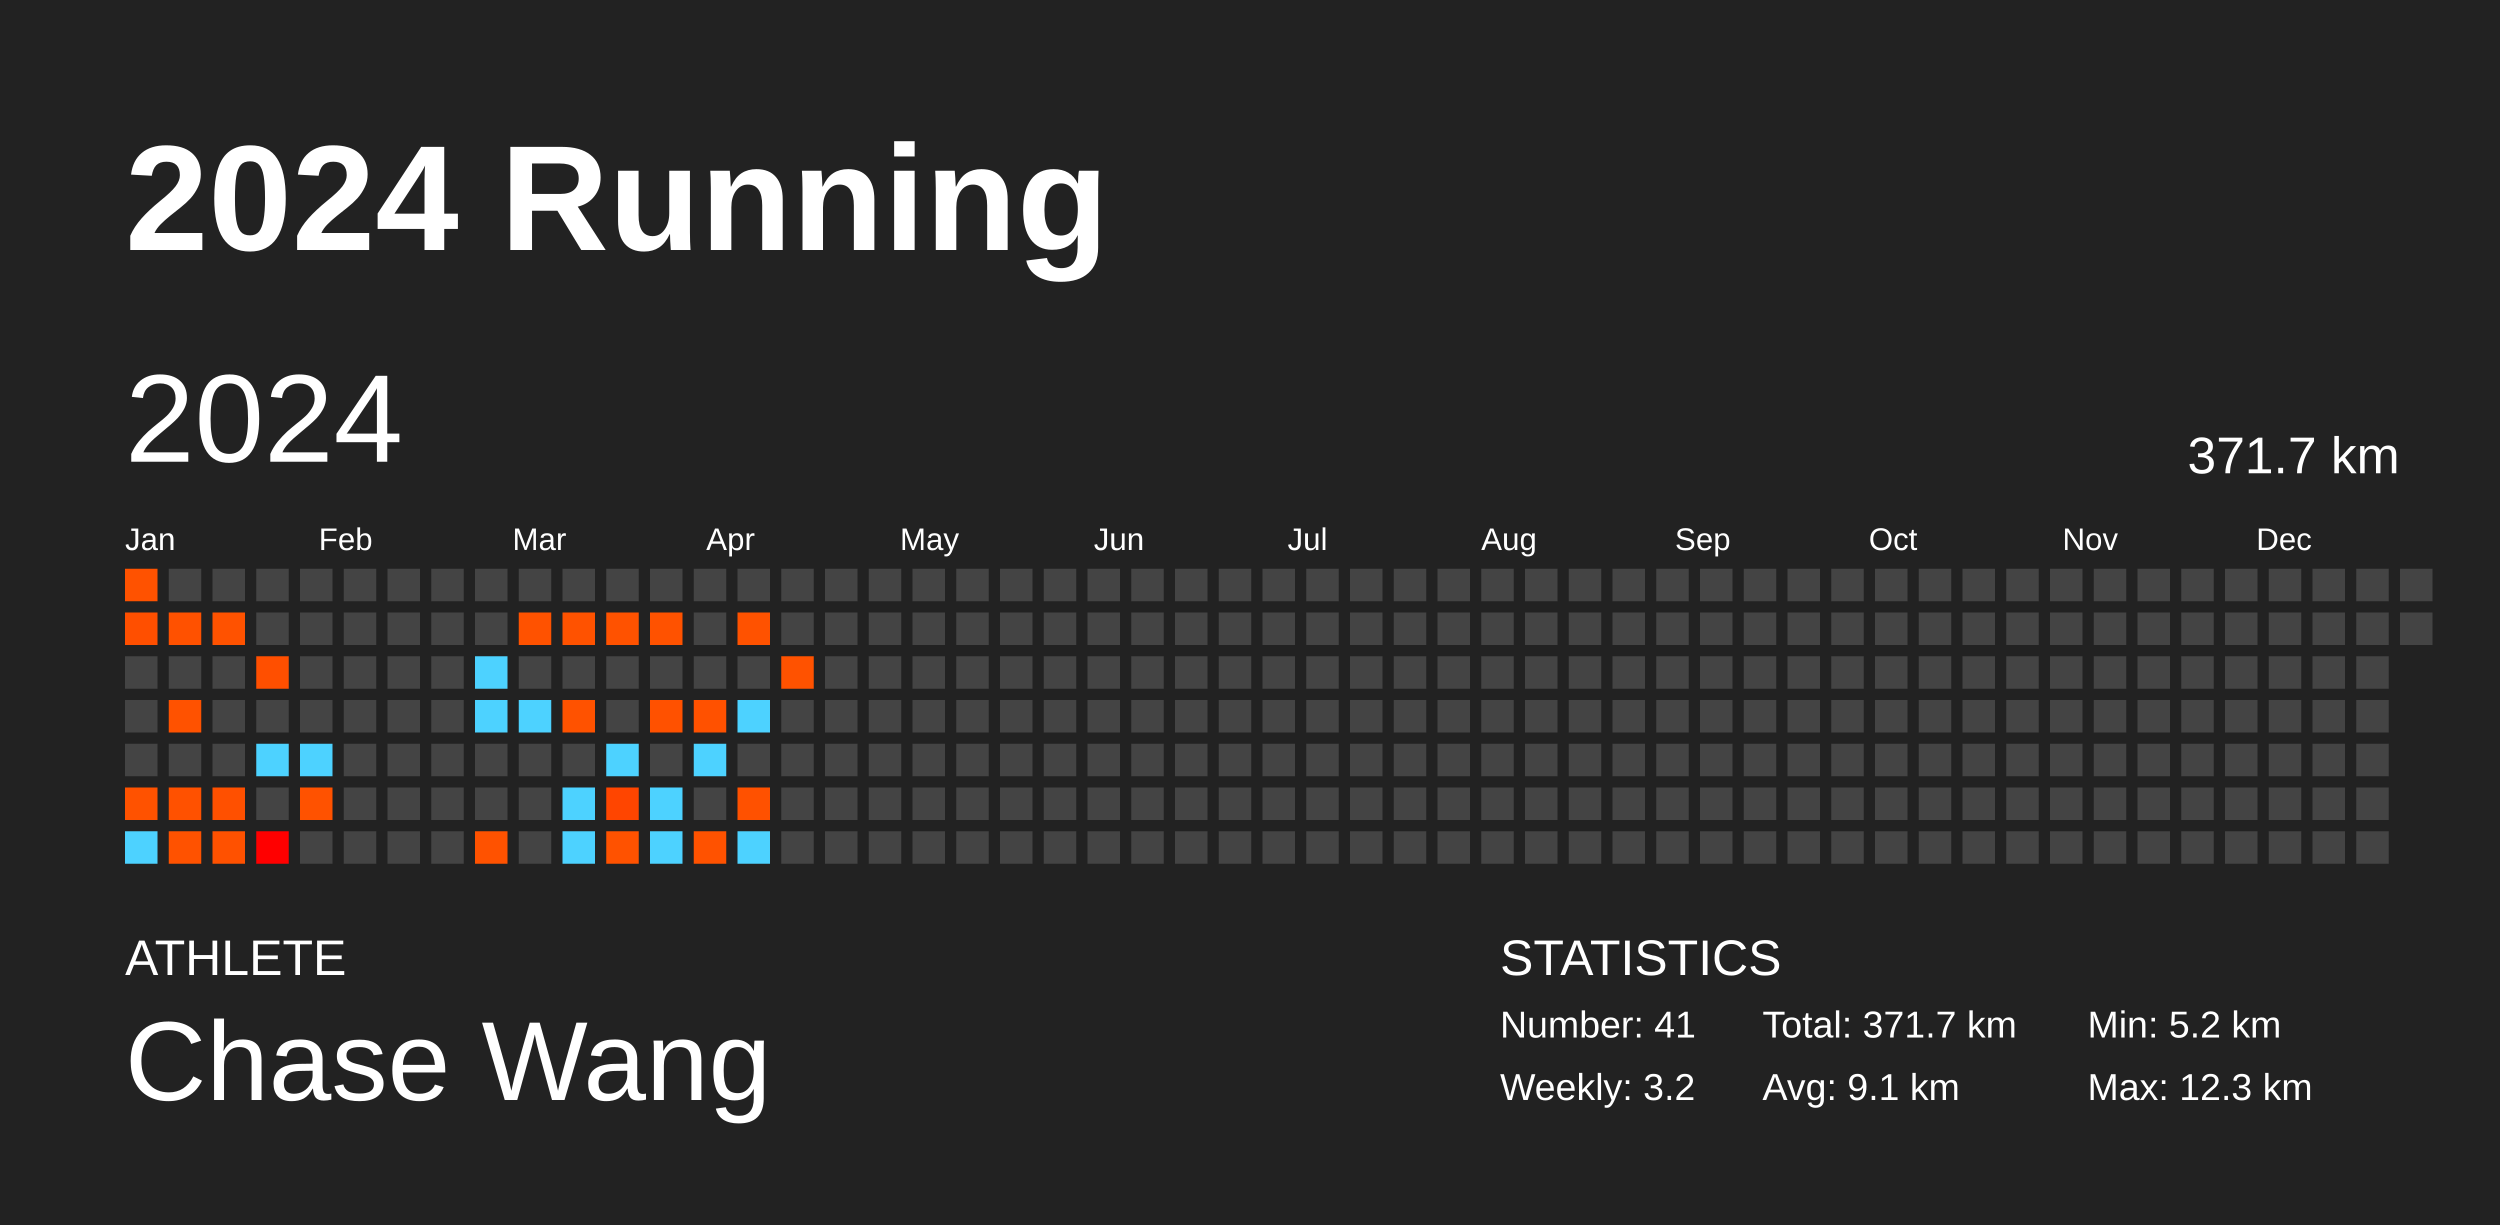
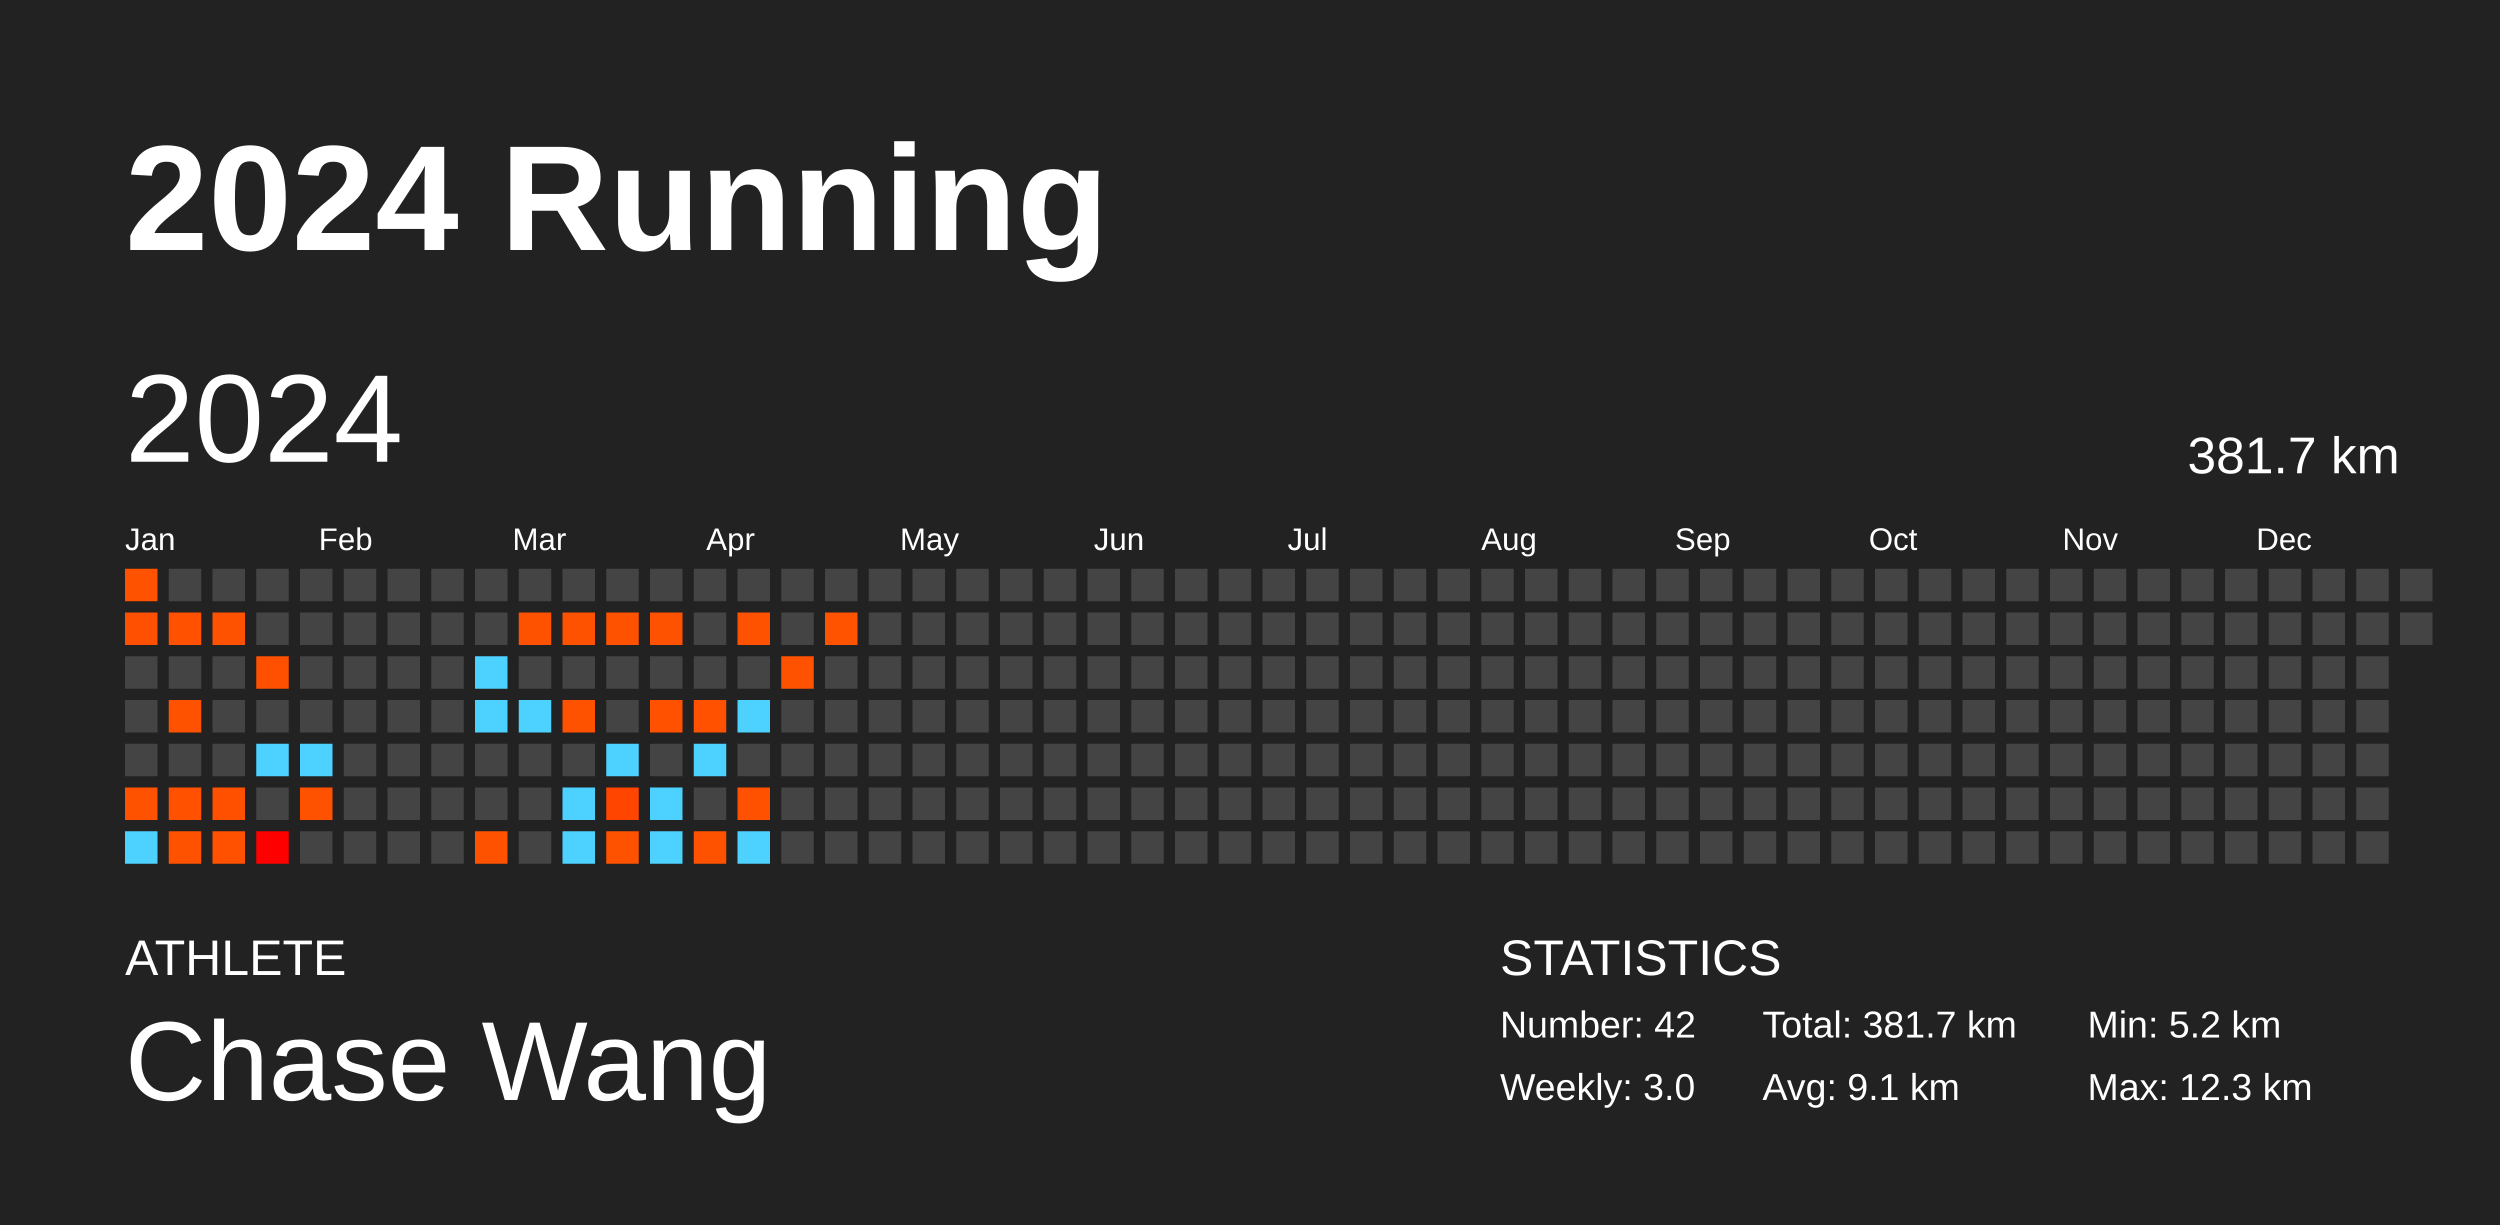
<svg xmlns="http://www.w3.org/2000/svg" baseProfile="full" height="98mm" version="1.1" viewBox="0,0,200,98" width="200mm">
  <defs />
  <rect fill="#222222" height="98" width="200" x="0" y="0" />
  <text fill="#FFFFFF" style="font-size:12px; font-family:Arial; font-weight:bold;" x="10" y="20">2024 Running</text>
  <text fill="#FFFFFF" style="font-size:4px; font-family:Arial" x="10" y="78">ATHLETE</text>
  <text fill="#FFFFFF" style="font-size:9px; font-family:Arial" x="10" y="88">Chase Wang</text>
  <text fill="#FFFFFF" style="font-size:4px; font-family:Arial" x="120" y="78">STATISTICS</text>
-   <text fill="#FFFFFF" style="font-size:3px; font-family:Arial" x="120" y="83">Number: 41</text>
-   <text fill="#FFFFFF" style="font-size:3px; font-family:Arial" x="120" y="88">Weekly: 3.2</text>
-   <text fill="#FFFFFF" style="font-size:3px; font-family:Arial" x="141" y="83">Total: 371.7 km</text>
+   <text fill="#FFFFFF" style="font-size:3px; font-family:Arial" x="120" y="83">Number: 42</text>
+   <text fill="#FFFFFF" style="font-size:3px; font-family:Arial" x="120" y="88">Weekly: 3.0</text>
+   <text fill="#FFFFFF" style="font-size:3px; font-family:Arial" x="141" y="83">Total: 381.7 km</text>
  <text fill="#FFFFFF" style="font-size:3px; font-family:Arial" x="141" y="88">Avg: 9.1 km</text>
  <text fill="#FFFFFF" style="font-size:3px; font-family:Arial" x="167" y="83">Min: 5.2 km</text>
  <text fill="#FFFFFF" style="font-size:3px; font-family:Arial" x="167" y="88">Max: 12.3 km</text>
  <text dominant-baseline="hanging" fill="#FFFFFF" style="font-size:10.0px; font-family:Arial;" x="10" y="30">2024</text>
-   <text dominant-baseline="hanging" fill="#FFFFFF" style="font-size:4.125px; font-family:Arial;" x="175" y="35">371.7 km</text>
+   <text dominant-baseline="hanging" fill="#FFFFFF" style="font-size:4.125px; font-family:Arial;" x="175" y="35">381.7 km</text>
  <text fill="#FFFFFF" style="font-size:2.5px; font-family:Arial" x="10.0" y="44">Jan</text>
  <text fill="#FFFFFF" style="font-size:2.5px; font-family:Arial" x="25.5" y="44">Feb</text>
  <text fill="#FFFFFF" style="font-size:2.5px; font-family:Arial" x="41.0" y="44">Mar</text>
  <text fill="#FFFFFF" style="font-size:2.5px; font-family:Arial" x="56.5" y="44">Apr</text>
  <text fill="#FFFFFF" style="font-size:2.5px; font-family:Arial" x="72.0" y="44">May</text>
  <text fill="#FFFFFF" style="font-size:2.5px; font-family:Arial" x="87.5" y="44">Jun</text>
  <text fill="#FFFFFF" style="font-size:2.5px; font-family:Arial" x="103.0" y="44">Jul</text>
  <text fill="#FFFFFF" style="font-size:2.5px; font-family:Arial" x="118.5" y="44">Aug</text>
  <text fill="#FFFFFF" style="font-size:2.5px; font-family:Arial" x="134.0" y="44">Sep</text>
  <text fill="#FFFFFF" style="font-size:2.5px; font-family:Arial" x="149.5" y="44">Oct</text>
  <text fill="#FFFFFF" style="font-size:2.5px; font-family:Arial" x="165.0" y="44">Nov</text>
  <text fill="#FFFFFF" style="font-size:2.5px; font-family:Arial" x="180.5" y="44">Dec</text>
  <rect fill="#ff5200" height="2.6" width="2.6" x="10.0" y="45.5" />
  <rect fill="#ff4f00" height="2.6" width="2.6" x="10.0" y="49.0" />
  <rect fill="#444444" height="2.6" width="2.6" x="10.0" y="52.5" />
  <rect fill="#444444" height="2.6" width="2.6" x="10.0" y="56.0" />
  <rect fill="#444444" height="2.6" width="2.6" x="10.0" y="59.5" />
  <rect fill="#ff5200" height="2.6" width="2.6" x="10.0" y="63.0" />
  <rect fill="#4dd2ff" height="2.6" width="2.6" x="10.0" y="66.5" />
  <rect fill="#444444" height="2.6" width="2.6" x="13.5" y="45.5" />
  <rect fill="#ff5100" height="2.6" width="2.6" x="13.5" y="49.0" />
  <rect fill="#444444" height="2.6" width="2.6" x="13.5" y="52.5" />
  <rect fill="#ff5200" height="2.6" width="2.6" x="13.5" y="56.0" />
  <rect fill="#444444" height="2.6" width="2.6" x="13.5" y="59.5" />
  <rect fill="#ff5100" height="2.6" width="2.6" x="13.5" y="63.0" />
  <rect fill="#ff5200" height="2.6" width="2.6" x="13.5" y="66.5" />
  <rect fill="#444444" height="2.6" width="2.6" x="17.0" y="45.5" />
  <rect fill="#ff5200" height="2.6" width="2.6" x="17.0" y="49.0" />
  <rect fill="#444444" height="2.6" width="2.6" x="17.0" y="52.5" />
  <rect fill="#444444" height="2.6" width="2.6" x="17.0" y="56.0" />
  <rect fill="#444444" height="2.6" width="2.6" x="17.0" y="59.5" />
  <rect fill="#ff5000" height="2.6" width="2.6" x="17.0" y="63.0" />
  <rect fill="#ff5100" height="2.6" width="2.6" x="17.0" y="66.5" />
  <rect fill="#444444" height="2.6" width="2.6" x="20.5" y="45.5" />
  <rect fill="#444444" height="2.6" width="2.6" x="20.5" y="49.0" />
  <rect fill="#ff4f00" height="2.6" width="2.6" x="20.5" y="52.5" />
  <rect fill="#444444" height="2.6" width="2.6" x="20.5" y="56.0" />
  <rect fill="#4dd2ff" height="2.6" width="2.6" x="20.5" y="59.5" />
  <rect fill="#444444" height="2.6" width="2.6" x="20.5" y="63.0" />
  <rect fill="#ff0000" height="2.6" width="2.6" x="20.5" y="66.5" />
  <rect fill="#444444" height="2.6" width="2.6" x="24.0" y="45.5" />
  <rect fill="#444444" height="2.6" width="2.6" x="24.0" y="49.0" />
  <rect fill="#444444" height="2.6" width="2.6" x="24.0" y="52.5" />
  <rect fill="#444444" height="2.6" width="2.6" x="24.0" y="56.0" />
  <rect fill="#4dd2ff" height="2.6" width="2.6" x="24.0" y="59.5" />
  <rect fill="#ff5200" height="2.6" width="2.6" x="24.0" y="63.0" />
  <rect fill="#444444" height="2.6" width="2.6" x="24.0" y="66.5" />
  <rect fill="#444444" height="2.6" width="2.6" x="27.5" y="45.5" />
  <rect fill="#444444" height="2.6" width="2.6" x="27.5" y="49.0" />
  <rect fill="#444444" height="2.6" width="2.6" x="27.5" y="52.5" />
  <rect fill="#444444" height="2.6" width="2.6" x="27.5" y="56.0" />
  <rect fill="#444444" height="2.6" width="2.6" x="27.5" y="59.5" />
  <rect fill="#444444" height="2.6" width="2.6" x="27.5" y="63.0" />
  <rect fill="#444444" height="2.6" width="2.6" x="27.5" y="66.5" />
  <rect fill="#444444" height="2.6" width="2.6" x="31.0" y="45.5" />
  <rect fill="#444444" height="2.6" width="2.6" x="31.0" y="49.0" />
  <rect fill="#444444" height="2.6" width="2.6" x="31.0" y="52.5" />
  <rect fill="#444444" height="2.6" width="2.6" x="31.0" y="56.0" />
  <rect fill="#444444" height="2.6" width="2.6" x="31.0" y="59.5" />
  <rect fill="#444444" height="2.6" width="2.6" x="31.0" y="63.0" />
  <rect fill="#444444" height="2.6" width="2.6" x="31.0" y="66.5" />
  <rect fill="#444444" height="2.6" width="2.6" x="34.5" y="45.5" />
  <rect fill="#444444" height="2.6" width="2.6" x="34.5" y="49.0" />
  <rect fill="#444444" height="2.6" width="2.6" x="34.5" y="52.5" />
  <rect fill="#444444" height="2.6" width="2.6" x="34.5" y="56.0" />
  <rect fill="#444444" height="2.6" width="2.6" x="34.5" y="59.5" />
  <rect fill="#444444" height="2.6" width="2.6" x="34.5" y="63.0" />
  <rect fill="#444444" height="2.6" width="2.6" x="34.5" y="66.5" />
  <rect fill="#444444" height="2.6" width="2.6" x="38.0" y="45.5" />
  <rect fill="#444444" height="2.6" width="2.6" x="38.0" y="49.0" />
  <rect fill="#4dd2ff" height="2.6" width="2.6" x="38.0" y="52.5" />
  <rect fill="#4dd2ff" height="2.6" width="2.6" x="38.0" y="56.0" />
  <rect fill="#444444" height="2.6" width="2.6" x="38.0" y="59.5" />
  <rect fill="#444444" height="2.6" width="2.6" x="38.0" y="63.0" />
  <rect fill="#ff5200" height="2.6" width="2.6" x="38.0" y="66.5" />
  <rect fill="#444444" height="2.6" width="2.6" x="41.5" y="45.5" />
  <rect fill="#ff5200" height="2.6" width="2.6" x="41.5" y="49.0" />
  <rect fill="#444444" height="2.6" width="2.6" x="41.5" y="52.5" />
  <rect fill="#4dd2ff" height="2.6" width="2.6" x="41.5" y="56.0" />
  <rect fill="#444444" height="2.6" width="2.6" x="41.5" y="59.5" />
  <rect fill="#444444" height="2.6" width="2.6" x="41.5" y="63.0" />
  <rect fill="#444444" height="2.6" width="2.6" x="41.5" y="66.5" />
  <rect fill="#444444" height="2.6" width="2.6" x="45.0" y="45.5" />
  <rect fill="#ff5200" height="2.6" width="2.6" x="45.0" y="49.0" />
  <rect fill="#444444" height="2.6" width="2.6" x="45.0" y="52.5" />
  <rect fill="#ff5200" height="2.6" width="2.6" x="45.0" y="56.0" />
  <rect fill="#444444" height="2.6" width="2.6" x="45.0" y="59.5" />
  <rect fill="#4dd2ff" height="2.6" width="2.6" x="45.0" y="63.0" />
  <rect fill="#4dd2ff" height="2.6" width="2.6" x="45.0" y="66.5" />
  <rect fill="#444444" height="2.6" width="2.6" x="48.5" y="45.5" />
  <rect fill="#ff5200" height="2.6" width="2.6" x="48.5" y="49.0" />
  <rect fill="#444444" height="2.6" width="2.6" x="48.5" y="52.5" />
  <rect fill="#444444" height="2.6" width="2.6" x="48.5" y="56.0" />
  <rect fill="#4dd2ff" height="2.6" width="2.6" x="48.5" y="59.5" />
  <rect fill="#ff4500" height="2.6" width="2.6" x="48.5" y="63.0" />
  <rect fill="#ff5200" height="2.6" width="2.6" x="48.5" y="66.5" />
  <rect fill="#444444" height="2.6" width="2.6" x="52.0" y="45.5" />
  <rect fill="#ff5200" height="2.6" width="2.6" x="52.0" y="49.0" />
  <rect fill="#444444" height="2.6" width="2.6" x="52.0" y="52.5" />
  <rect fill="#ff5100" height="2.6" width="2.6" x="52.0" y="56.0" />
  <rect fill="#444444" height="2.6" width="2.6" x="52.0" y="59.5" />
  <rect fill="#4dd2ff" height="2.6" width="2.6" x="52.0" y="63.0" />
  <rect fill="#4dd2ff" height="2.6" width="2.6" x="52.0" y="66.5" />
  <rect fill="#444444" height="2.6" width="2.6" x="55.5" y="45.5" />
  <rect fill="#444444" height="2.6" width="2.6" x="55.5" y="49.0" />
  <rect fill="#444444" height="2.6" width="2.6" x="55.5" y="52.5" />
  <rect fill="#ff5100" height="2.6" width="2.6" x="55.5" y="56.0" />
  <rect fill="#4dd2ff" height="2.6" width="2.6" x="55.5" y="59.5" />
  <rect fill="#444444" height="2.6" width="2.6" x="55.5" y="63.0" />
  <rect fill="#ff5200" height="2.6" width="2.6" x="55.5" y="66.5" />
  <rect fill="#444444" height="2.6" width="2.6" x="59.0" y="45.5" />
  <rect fill="#ff5200" height="2.6" width="2.6" x="59.0" y="49.0" />
  <rect fill="#444444" height="2.6" width="2.6" x="59.0" y="52.5" />
  <rect fill="#4dd2ff" height="2.6" width="2.6" x="59.0" y="56.0" />
  <rect fill="#444444" height="2.6" width="2.6" x="59.0" y="59.5" />
  <rect fill="#ff5100" height="2.6" width="2.6" x="59.0" y="63.0" />
  <rect fill="#4dd2ff" height="2.6" width="2.6" x="59.0" y="66.5" />
  <rect fill="#444444" height="2.6" width="2.6" x="62.5" y="45.5" />
  <rect fill="#444444" height="2.6" width="2.6" x="62.5" y="49.0" />
  <rect fill="#ff5200" height="2.6" width="2.6" x="62.5" y="52.5" />
  <rect fill="#444444" height="2.6" width="2.6" x="62.5" y="56.0" />
  <rect fill="#444444" height="2.6" width="2.6" x="62.5" y="59.5" />
  <rect fill="#444444" height="2.6" width="2.6" x="62.5" y="63.0" />
  <rect fill="#444444" height="2.6" width="2.6" x="62.5" y="66.5" />
  <rect fill="#444444" height="2.6" width="2.6" x="66.0" y="45.5" />
-   <rect fill="#444444" height="2.6" width="2.6" x="66.0" y="49.0" />
+   <rect fill="#ff5300" height="2.6" width="2.6" x="66.0" y="49.0" />
  <rect fill="#444444" height="2.6" width="2.6" x="66.0" y="52.5" />
  <rect fill="#444444" height="2.6" width="2.6" x="66.0" y="56.0" />
  <rect fill="#444444" height="2.6" width="2.6" x="66.0" y="59.5" />
  <rect fill="#444444" height="2.6" width="2.6" x="66.0" y="63.0" />
  <rect fill="#444444" height="2.6" width="2.6" x="66.0" y="66.5" />
  <rect fill="#444444" height="2.6" width="2.6" x="69.5" y="45.5" />
  <rect fill="#444444" height="2.6" width="2.6" x="69.5" y="49.0" />
  <rect fill="#444444" height="2.6" width="2.6" x="69.5" y="52.5" />
  <rect fill="#444444" height="2.6" width="2.6" x="69.5" y="56.0" />
  <rect fill="#444444" height="2.6" width="2.6" x="69.5" y="59.5" />
  <rect fill="#444444" height="2.6" width="2.6" x="69.5" y="63.0" />
  <rect fill="#444444" height="2.6" width="2.6" x="69.5" y="66.5" />
  <rect fill="#444444" height="2.6" width="2.6" x="73.0" y="45.5" />
  <rect fill="#444444" height="2.6" width="2.6" x="73.0" y="49.0" />
  <rect fill="#444444" height="2.6" width="2.6" x="73.0" y="52.5" />
  <rect fill="#444444" height="2.6" width="2.6" x="73.0" y="56.0" />
  <rect fill="#444444" height="2.6" width="2.6" x="73.0" y="59.5" />
  <rect fill="#444444" height="2.6" width="2.6" x="73.0" y="63.0" />
  <rect fill="#444444" height="2.6" width="2.6" x="73.0" y="66.5" />
  <rect fill="#444444" height="2.6" width="2.6" x="76.5" y="45.5" />
  <rect fill="#444444" height="2.6" width="2.6" x="76.5" y="49.0" />
  <rect fill="#444444" height="2.6" width="2.6" x="76.5" y="52.5" />
  <rect fill="#444444" height="2.6" width="2.6" x="76.5" y="56.0" />
  <rect fill="#444444" height="2.6" width="2.6" x="76.5" y="59.5" />
  <rect fill="#444444" height="2.6" width="2.6" x="76.5" y="63.0" />
  <rect fill="#444444" height="2.6" width="2.6" x="76.5" y="66.5" />
  <rect fill="#444444" height="2.6" width="2.6" x="80.0" y="45.5" />
  <rect fill="#444444" height="2.6" width="2.6" x="80.0" y="49.0" />
  <rect fill="#444444" height="2.6" width="2.6" x="80.0" y="52.5" />
  <rect fill="#444444" height="2.6" width="2.6" x="80.0" y="56.0" />
  <rect fill="#444444" height="2.6" width="2.6" x="80.0" y="59.5" />
  <rect fill="#444444" height="2.6" width="2.6" x="80.0" y="63.0" />
  <rect fill="#444444" height="2.6" width="2.6" x="80.0" y="66.5" />
  <rect fill="#444444" height="2.6" width="2.6" x="83.5" y="45.5" />
  <rect fill="#444444" height="2.6" width="2.6" x="83.5" y="49.0" />
  <rect fill="#444444" height="2.6" width="2.6" x="83.5" y="52.5" />
  <rect fill="#444444" height="2.6" width="2.6" x="83.5" y="56.0" />
  <rect fill="#444444" height="2.6" width="2.6" x="83.5" y="59.5" />
  <rect fill="#444444" height="2.6" width="2.6" x="83.5" y="63.0" />
  <rect fill="#444444" height="2.6" width="2.6" x="83.5" y="66.5" />
  <rect fill="#444444" height="2.6" width="2.6" x="87.0" y="45.5" />
  <rect fill="#444444" height="2.6" width="2.6" x="87.0" y="49.0" />
  <rect fill="#444444" height="2.6" width="2.6" x="87.0" y="52.5" />
  <rect fill="#444444" height="2.6" width="2.6" x="87.0" y="56.0" />
  <rect fill="#444444" height="2.6" width="2.6" x="87.0" y="59.5" />
  <rect fill="#444444" height="2.6" width="2.6" x="87.0" y="63.0" />
  <rect fill="#444444" height="2.6" width="2.6" x="87.0" y="66.5" />
  <rect fill="#444444" height="2.6" width="2.6" x="90.5" y="45.5" />
  <rect fill="#444444" height="2.6" width="2.6" x="90.5" y="49.0" />
  <rect fill="#444444" height="2.6" width="2.6" x="90.5" y="52.5" />
  <rect fill="#444444" height="2.6" width="2.6" x="90.5" y="56.0" />
  <rect fill="#444444" height="2.6" width="2.6" x="90.5" y="59.5" />
  <rect fill="#444444" height="2.6" width="2.6" x="90.5" y="63.0" />
  <rect fill="#444444" height="2.6" width="2.6" x="90.5" y="66.5" />
  <rect fill="#444444" height="2.6" width="2.6" x="94.0" y="45.5" />
  <rect fill="#444444" height="2.6" width="2.6" x="94.0" y="49.0" />
  <rect fill="#444444" height="2.6" width="2.6" x="94.0" y="52.5" />
  <rect fill="#444444" height="2.6" width="2.6" x="94.0" y="56.0" />
  <rect fill="#444444" height="2.6" width="2.6" x="94.0" y="59.5" />
  <rect fill="#444444" height="2.6" width="2.6" x="94.0" y="63.0" />
  <rect fill="#444444" height="2.6" width="2.6" x="94.0" y="66.5" />
  <rect fill="#444444" height="2.6" width="2.6" x="97.5" y="45.5" />
  <rect fill="#444444" height="2.6" width="2.6" x="97.5" y="49.0" />
  <rect fill="#444444" height="2.6" width="2.6" x="97.5" y="52.5" />
  <rect fill="#444444" height="2.6" width="2.6" x="97.5" y="56.0" />
  <rect fill="#444444" height="2.6" width="2.6" x="97.5" y="59.5" />
  <rect fill="#444444" height="2.6" width="2.6" x="97.5" y="63.0" />
  <rect fill="#444444" height="2.6" width="2.6" x="97.5" y="66.5" />
  <rect fill="#444444" height="2.6" width="2.6" x="101.0" y="45.5" />
  <rect fill="#444444" height="2.6" width="2.6" x="101.0" y="49.0" />
  <rect fill="#444444" height="2.6" width="2.6" x="101.0" y="52.5" />
  <rect fill="#444444" height="2.6" width="2.6" x="101.0" y="56.0" />
  <rect fill="#444444" height="2.6" width="2.6" x="101.0" y="59.5" />
  <rect fill="#444444" height="2.6" width="2.6" x="101.0" y="63.0" />
  <rect fill="#444444" height="2.6" width="2.6" x="101.0" y="66.5" />
  <rect fill="#444444" height="2.6" width="2.6" x="104.5" y="45.5" />
  <rect fill="#444444" height="2.6" width="2.6" x="104.5" y="49.0" />
  <rect fill="#444444" height="2.6" width="2.6" x="104.5" y="52.5" />
  <rect fill="#444444" height="2.6" width="2.6" x="104.5" y="56.0" />
  <rect fill="#444444" height="2.6" width="2.6" x="104.5" y="59.5" />
  <rect fill="#444444" height="2.6" width="2.6" x="104.5" y="63.0" />
  <rect fill="#444444" height="2.6" width="2.6" x="104.5" y="66.5" />
  <rect fill="#444444" height="2.6" width="2.6" x="108.0" y="45.5" />
  <rect fill="#444444" height="2.6" width="2.6" x="108.0" y="49.0" />
  <rect fill="#444444" height="2.6" width="2.6" x="108.0" y="52.5" />
  <rect fill="#444444" height="2.6" width="2.6" x="108.0" y="56.0" />
  <rect fill="#444444" height="2.6" width="2.6" x="108.0" y="59.5" />
  <rect fill="#444444" height="2.6" width="2.6" x="108.0" y="63.0" />
  <rect fill="#444444" height="2.6" width="2.6" x="108.0" y="66.5" />
  <rect fill="#444444" height="2.6" width="2.6" x="111.5" y="45.5" />
  <rect fill="#444444" height="2.6" width="2.6" x="111.5" y="49.0" />
  <rect fill="#444444" height="2.6" width="2.6" x="111.5" y="52.5" />
  <rect fill="#444444" height="2.6" width="2.6" x="111.5" y="56.0" />
  <rect fill="#444444" height="2.6" width="2.6" x="111.5" y="59.5" />
  <rect fill="#444444" height="2.6" width="2.6" x="111.5" y="63.0" />
  <rect fill="#444444" height="2.6" width="2.6" x="111.5" y="66.5" />
  <rect fill="#444444" height="2.6" width="2.6" x="115.0" y="45.5" />
  <rect fill="#444444" height="2.6" width="2.6" x="115.0" y="49.0" />
  <rect fill="#444444" height="2.6" width="2.6" x="115.0" y="52.5" />
  <rect fill="#444444" height="2.6" width="2.6" x="115.0" y="56.0" />
  <rect fill="#444444" height="2.6" width="2.6" x="115.0" y="59.5" />
  <rect fill="#444444" height="2.6" width="2.6" x="115.0" y="63.0" />
  <rect fill="#444444" height="2.6" width="2.6" x="115.0" y="66.5" />
  <rect fill="#444444" height="2.6" width="2.6" x="118.5" y="45.5" />
  <rect fill="#444444" height="2.6" width="2.6" x="118.5" y="49.0" />
  <rect fill="#444444" height="2.6" width="2.6" x="118.5" y="52.5" />
  <rect fill="#444444" height="2.6" width="2.6" x="118.5" y="56.0" />
  <rect fill="#444444" height="2.6" width="2.6" x="118.5" y="59.5" />
  <rect fill="#444444" height="2.6" width="2.6" x="118.5" y="63.0" />
  <rect fill="#444444" height="2.6" width="2.6" x="118.5" y="66.5" />
  <rect fill="#444444" height="2.6" width="2.6" x="122.0" y="45.5" />
  <rect fill="#444444" height="2.6" width="2.6" x="122.0" y="49.0" />
  <rect fill="#444444" height="2.6" width="2.6" x="122.0" y="52.5" />
  <rect fill="#444444" height="2.6" width="2.6" x="122.0" y="56.0" />
  <rect fill="#444444" height="2.6" width="2.6" x="122.0" y="59.5" />
  <rect fill="#444444" height="2.6" width="2.6" x="122.0" y="63.0" />
  <rect fill="#444444" height="2.6" width="2.6" x="122.0" y="66.5" />
  <rect fill="#444444" height="2.6" width="2.6" x="125.5" y="45.5" />
  <rect fill="#444444" height="2.6" width="2.6" x="125.5" y="49.0" />
  <rect fill="#444444" height="2.6" width="2.6" x="125.5" y="52.5" />
  <rect fill="#444444" height="2.6" width="2.6" x="125.5" y="56.0" />
  <rect fill="#444444" height="2.6" width="2.6" x="125.5" y="59.5" />
  <rect fill="#444444" height="2.6" width="2.6" x="125.5" y="63.0" />
  <rect fill="#444444" height="2.6" width="2.6" x="125.5" y="66.5" />
  <rect fill="#444444" height="2.6" width="2.6" x="129.0" y="45.5" />
  <rect fill="#444444" height="2.6" width="2.6" x="129.0" y="49.0" />
  <rect fill="#444444" height="2.6" width="2.6" x="129.0" y="52.5" />
  <rect fill="#444444" height="2.6" width="2.6" x="129.0" y="56.0" />
  <rect fill="#444444" height="2.6" width="2.6" x="129.0" y="59.5" />
  <rect fill="#444444" height="2.6" width="2.6" x="129.0" y="63.0" />
  <rect fill="#444444" height="2.6" width="2.6" x="129.0" y="66.5" />
  <rect fill="#444444" height="2.6" width="2.6" x="132.5" y="45.5" />
  <rect fill="#444444" height="2.6" width="2.6" x="132.5" y="49.0" />
  <rect fill="#444444" height="2.6" width="2.6" x="132.5" y="52.5" />
  <rect fill="#444444" height="2.6" width="2.6" x="132.5" y="56.0" />
  <rect fill="#444444" height="2.6" width="2.6" x="132.5" y="59.5" />
  <rect fill="#444444" height="2.6" width="2.6" x="132.5" y="63.0" />
  <rect fill="#444444" height="2.6" width="2.6" x="132.5" y="66.5" />
  <rect fill="#444444" height="2.6" width="2.6" x="136.0" y="45.5" />
  <rect fill="#444444" height="2.6" width="2.6" x="136.0" y="49.0" />
  <rect fill="#444444" height="2.6" width="2.6" x="136.0" y="52.5" />
  <rect fill="#444444" height="2.6" width="2.6" x="136.0" y="56.0" />
  <rect fill="#444444" height="2.6" width="2.6" x="136.0" y="59.5" />
  <rect fill="#444444" height="2.6" width="2.6" x="136.0" y="63.0" />
  <rect fill="#444444" height="2.6" width="2.6" x="136.0" y="66.5" />
  <rect fill="#444444" height="2.6" width="2.6" x="139.5" y="45.5" />
  <rect fill="#444444" height="2.6" width="2.6" x="139.5" y="49.0" />
  <rect fill="#444444" height="2.6" width="2.6" x="139.5" y="52.5" />
  <rect fill="#444444" height="2.6" width="2.6" x="139.5" y="56.0" />
  <rect fill="#444444" height="2.6" width="2.6" x="139.5" y="59.5" />
  <rect fill="#444444" height="2.6" width="2.6" x="139.5" y="63.0" />
  <rect fill="#444444" height="2.6" width="2.6" x="139.5" y="66.5" />
  <rect fill="#444444" height="2.6" width="2.6" x="143.0" y="45.5" />
  <rect fill="#444444" height="2.6" width="2.6" x="143.0" y="49.0" />
  <rect fill="#444444" height="2.6" width="2.6" x="143.0" y="52.5" />
  <rect fill="#444444" height="2.6" width="2.6" x="143.0" y="56.0" />
  <rect fill="#444444" height="2.6" width="2.6" x="143.0" y="59.5" />
  <rect fill="#444444" height="2.6" width="2.6" x="143.0" y="63.0" />
  <rect fill="#444444" height="2.6" width="2.6" x="143.0" y="66.5" />
  <rect fill="#444444" height="2.6" width="2.6" x="146.5" y="45.5" />
  <rect fill="#444444" height="2.6" width="2.6" x="146.5" y="49.0" />
  <rect fill="#444444" height="2.6" width="2.6" x="146.5" y="52.5" />
  <rect fill="#444444" height="2.6" width="2.6" x="146.5" y="56.0" />
  <rect fill="#444444" height="2.6" width="2.6" x="146.5" y="59.5" />
  <rect fill="#444444" height="2.6" width="2.6" x="146.5" y="63.0" />
  <rect fill="#444444" height="2.6" width="2.6" x="146.5" y="66.5" />
  <rect fill="#444444" height="2.6" width="2.6" x="150.0" y="45.5" />
  <rect fill="#444444" height="2.6" width="2.6" x="150.0" y="49.0" />
  <rect fill="#444444" height="2.6" width="2.6" x="150.0" y="52.5" />
  <rect fill="#444444" height="2.6" width="2.6" x="150.0" y="56.0" />
  <rect fill="#444444" height="2.6" width="2.6" x="150.0" y="59.5" />
  <rect fill="#444444" height="2.6" width="2.6" x="150.0" y="63.0" />
  <rect fill="#444444" height="2.6" width="2.6" x="150.0" y="66.5" />
  <rect fill="#444444" height="2.6" width="2.6" x="153.5" y="45.5" />
  <rect fill="#444444" height="2.6" width="2.6" x="153.5" y="49.0" />
  <rect fill="#444444" height="2.6" width="2.6" x="153.5" y="52.5" />
  <rect fill="#444444" height="2.6" width="2.6" x="153.5" y="56.0" />
  <rect fill="#444444" height="2.6" width="2.6" x="153.5" y="59.5" />
  <rect fill="#444444" height="2.6" width="2.6" x="153.5" y="63.0" />
  <rect fill="#444444" height="2.6" width="2.6" x="153.5" y="66.5" />
  <rect fill="#444444" height="2.6" width="2.6" x="157.0" y="45.5" />
  <rect fill="#444444" height="2.6" width="2.6" x="157.0" y="49.0" />
  <rect fill="#444444" height="2.6" width="2.6" x="157.0" y="52.5" />
  <rect fill="#444444" height="2.6" width="2.6" x="157.0" y="56.0" />
  <rect fill="#444444" height="2.6" width="2.6" x="157.0" y="59.5" />
  <rect fill="#444444" height="2.6" width="2.6" x="157.0" y="63.0" />
  <rect fill="#444444" height="2.6" width="2.6" x="157.0" y="66.5" />
  <rect fill="#444444" height="2.6" width="2.6" x="160.5" y="45.5" />
  <rect fill="#444444" height="2.6" width="2.6" x="160.5" y="49.0" />
  <rect fill="#444444" height="2.6" width="2.6" x="160.5" y="52.5" />
  <rect fill="#444444" height="2.6" width="2.6" x="160.5" y="56.0" />
  <rect fill="#444444" height="2.6" width="2.6" x="160.5" y="59.5" />
  <rect fill="#444444" height="2.6" width="2.6" x="160.5" y="63.0" />
  <rect fill="#444444" height="2.6" width="2.6" x="160.5" y="66.5" />
  <rect fill="#444444" height="2.6" width="2.6" x="164.0" y="45.5" />
  <rect fill="#444444" height="2.6" width="2.6" x="164.0" y="49.0" />
  <rect fill="#444444" height="2.6" width="2.6" x="164.0" y="52.5" />
  <rect fill="#444444" height="2.6" width="2.6" x="164.0" y="56.0" />
  <rect fill="#444444" height="2.6" width="2.6" x="164.0" y="59.5" />
  <rect fill="#444444" height="2.6" width="2.6" x="164.0" y="63.0" />
  <rect fill="#444444" height="2.6" width="2.6" x="164.0" y="66.5" />
  <rect fill="#444444" height="2.6" width="2.6" x="167.5" y="45.5" />
  <rect fill="#444444" height="2.6" width="2.6" x="167.5" y="49.0" />
  <rect fill="#444444" height="2.6" width="2.6" x="167.5" y="52.5" />
  <rect fill="#444444" height="2.6" width="2.6" x="167.5" y="56.0" />
  <rect fill="#444444" height="2.6" width="2.6" x="167.5" y="59.5" />
  <rect fill="#444444" height="2.6" width="2.6" x="167.5" y="63.0" />
  <rect fill="#444444" height="2.6" width="2.6" x="167.5" y="66.5" />
  <rect fill="#444444" height="2.6" width="2.6" x="171.0" y="45.5" />
  <rect fill="#444444" height="2.6" width="2.6" x="171.0" y="49.0" />
  <rect fill="#444444" height="2.6" width="2.6" x="171.0" y="52.5" />
  <rect fill="#444444" height="2.6" width="2.6" x="171.0" y="56.0" />
  <rect fill="#444444" height="2.6" width="2.6" x="171.0" y="59.5" />
  <rect fill="#444444" height="2.6" width="2.6" x="171.0" y="63.0" />
  <rect fill="#444444" height="2.6" width="2.6" x="171.0" y="66.5" />
  <rect fill="#444444" height="2.6" width="2.6" x="174.5" y="45.5" />
  <rect fill="#444444" height="2.6" width="2.6" x="174.5" y="49.0" />
  <rect fill="#444444" height="2.6" width="2.6" x="174.5" y="52.5" />
  <rect fill="#444444" height="2.6" width="2.6" x="174.5" y="56.0" />
  <rect fill="#444444" height="2.6" width="2.6" x="174.5" y="59.5" />
  <rect fill="#444444" height="2.6" width="2.6" x="174.5" y="63.0" />
  <rect fill="#444444" height="2.6" width="2.6" x="174.5" y="66.5" />
  <rect fill="#444444" height="2.6" width="2.6" x="178.0" y="45.5" />
  <rect fill="#444444" height="2.6" width="2.6" x="178.0" y="49.0" />
  <rect fill="#444444" height="2.6" width="2.6" x="178.0" y="52.5" />
  <rect fill="#444444" height="2.6" width="2.6" x="178.0" y="56.0" />
  <rect fill="#444444" height="2.6" width="2.6" x="178.0" y="59.5" />
  <rect fill="#444444" height="2.6" width="2.6" x="178.0" y="63.0" />
  <rect fill="#444444" height="2.6" width="2.6" x="178.0" y="66.5" />
  <rect fill="#444444" height="2.6" width="2.6" x="181.5" y="45.5" />
  <rect fill="#444444" height="2.6" width="2.6" x="181.5" y="49.0" />
  <rect fill="#444444" height="2.6" width="2.6" x="181.5" y="52.5" />
  <rect fill="#444444" height="2.6" width="2.6" x="181.5" y="56.0" />
  <rect fill="#444444" height="2.6" width="2.6" x="181.5" y="59.5" />
  <rect fill="#444444" height="2.6" width="2.6" x="181.5" y="63.0" />
  <rect fill="#444444" height="2.6" width="2.6" x="181.5" y="66.5" />
  <rect fill="#444444" height="2.6" width="2.6" x="185.0" y="45.5" />
  <rect fill="#444444" height="2.6" width="2.6" x="185.0" y="49.0" />
  <rect fill="#444444" height="2.6" width="2.6" x="185.0" y="52.5" />
  <rect fill="#444444" height="2.6" width="2.6" x="185.0" y="56.0" />
  <rect fill="#444444" height="2.6" width="2.6" x="185.0" y="59.5" />
  <rect fill="#444444" height="2.6" width="2.6" x="185.0" y="63.0" />
  <rect fill="#444444" height="2.6" width="2.6" x="185.0" y="66.5" />
  <rect fill="#444444" height="2.6" width="2.6" x="188.5" y="45.5" />
  <rect fill="#444444" height="2.6" width="2.6" x="188.5" y="49.0" />
  <rect fill="#444444" height="2.6" width="2.6" x="188.5" y="52.5" />
  <rect fill="#444444" height="2.6" width="2.6" x="188.5" y="56.0" />
  <rect fill="#444444" height="2.6" width="2.6" x="188.5" y="59.5" />
  <rect fill="#444444" height="2.6" width="2.6" x="188.5" y="63.0" />
  <rect fill="#444444" height="2.6" width="2.6" x="188.5" y="66.5" />
  <rect fill="#444444" height="2.6" width="2.6" x="192.0" y="45.5" />
  <rect fill="#444444" height="2.6" width="2.6" x="192.0" y="49.0" />
</svg>
